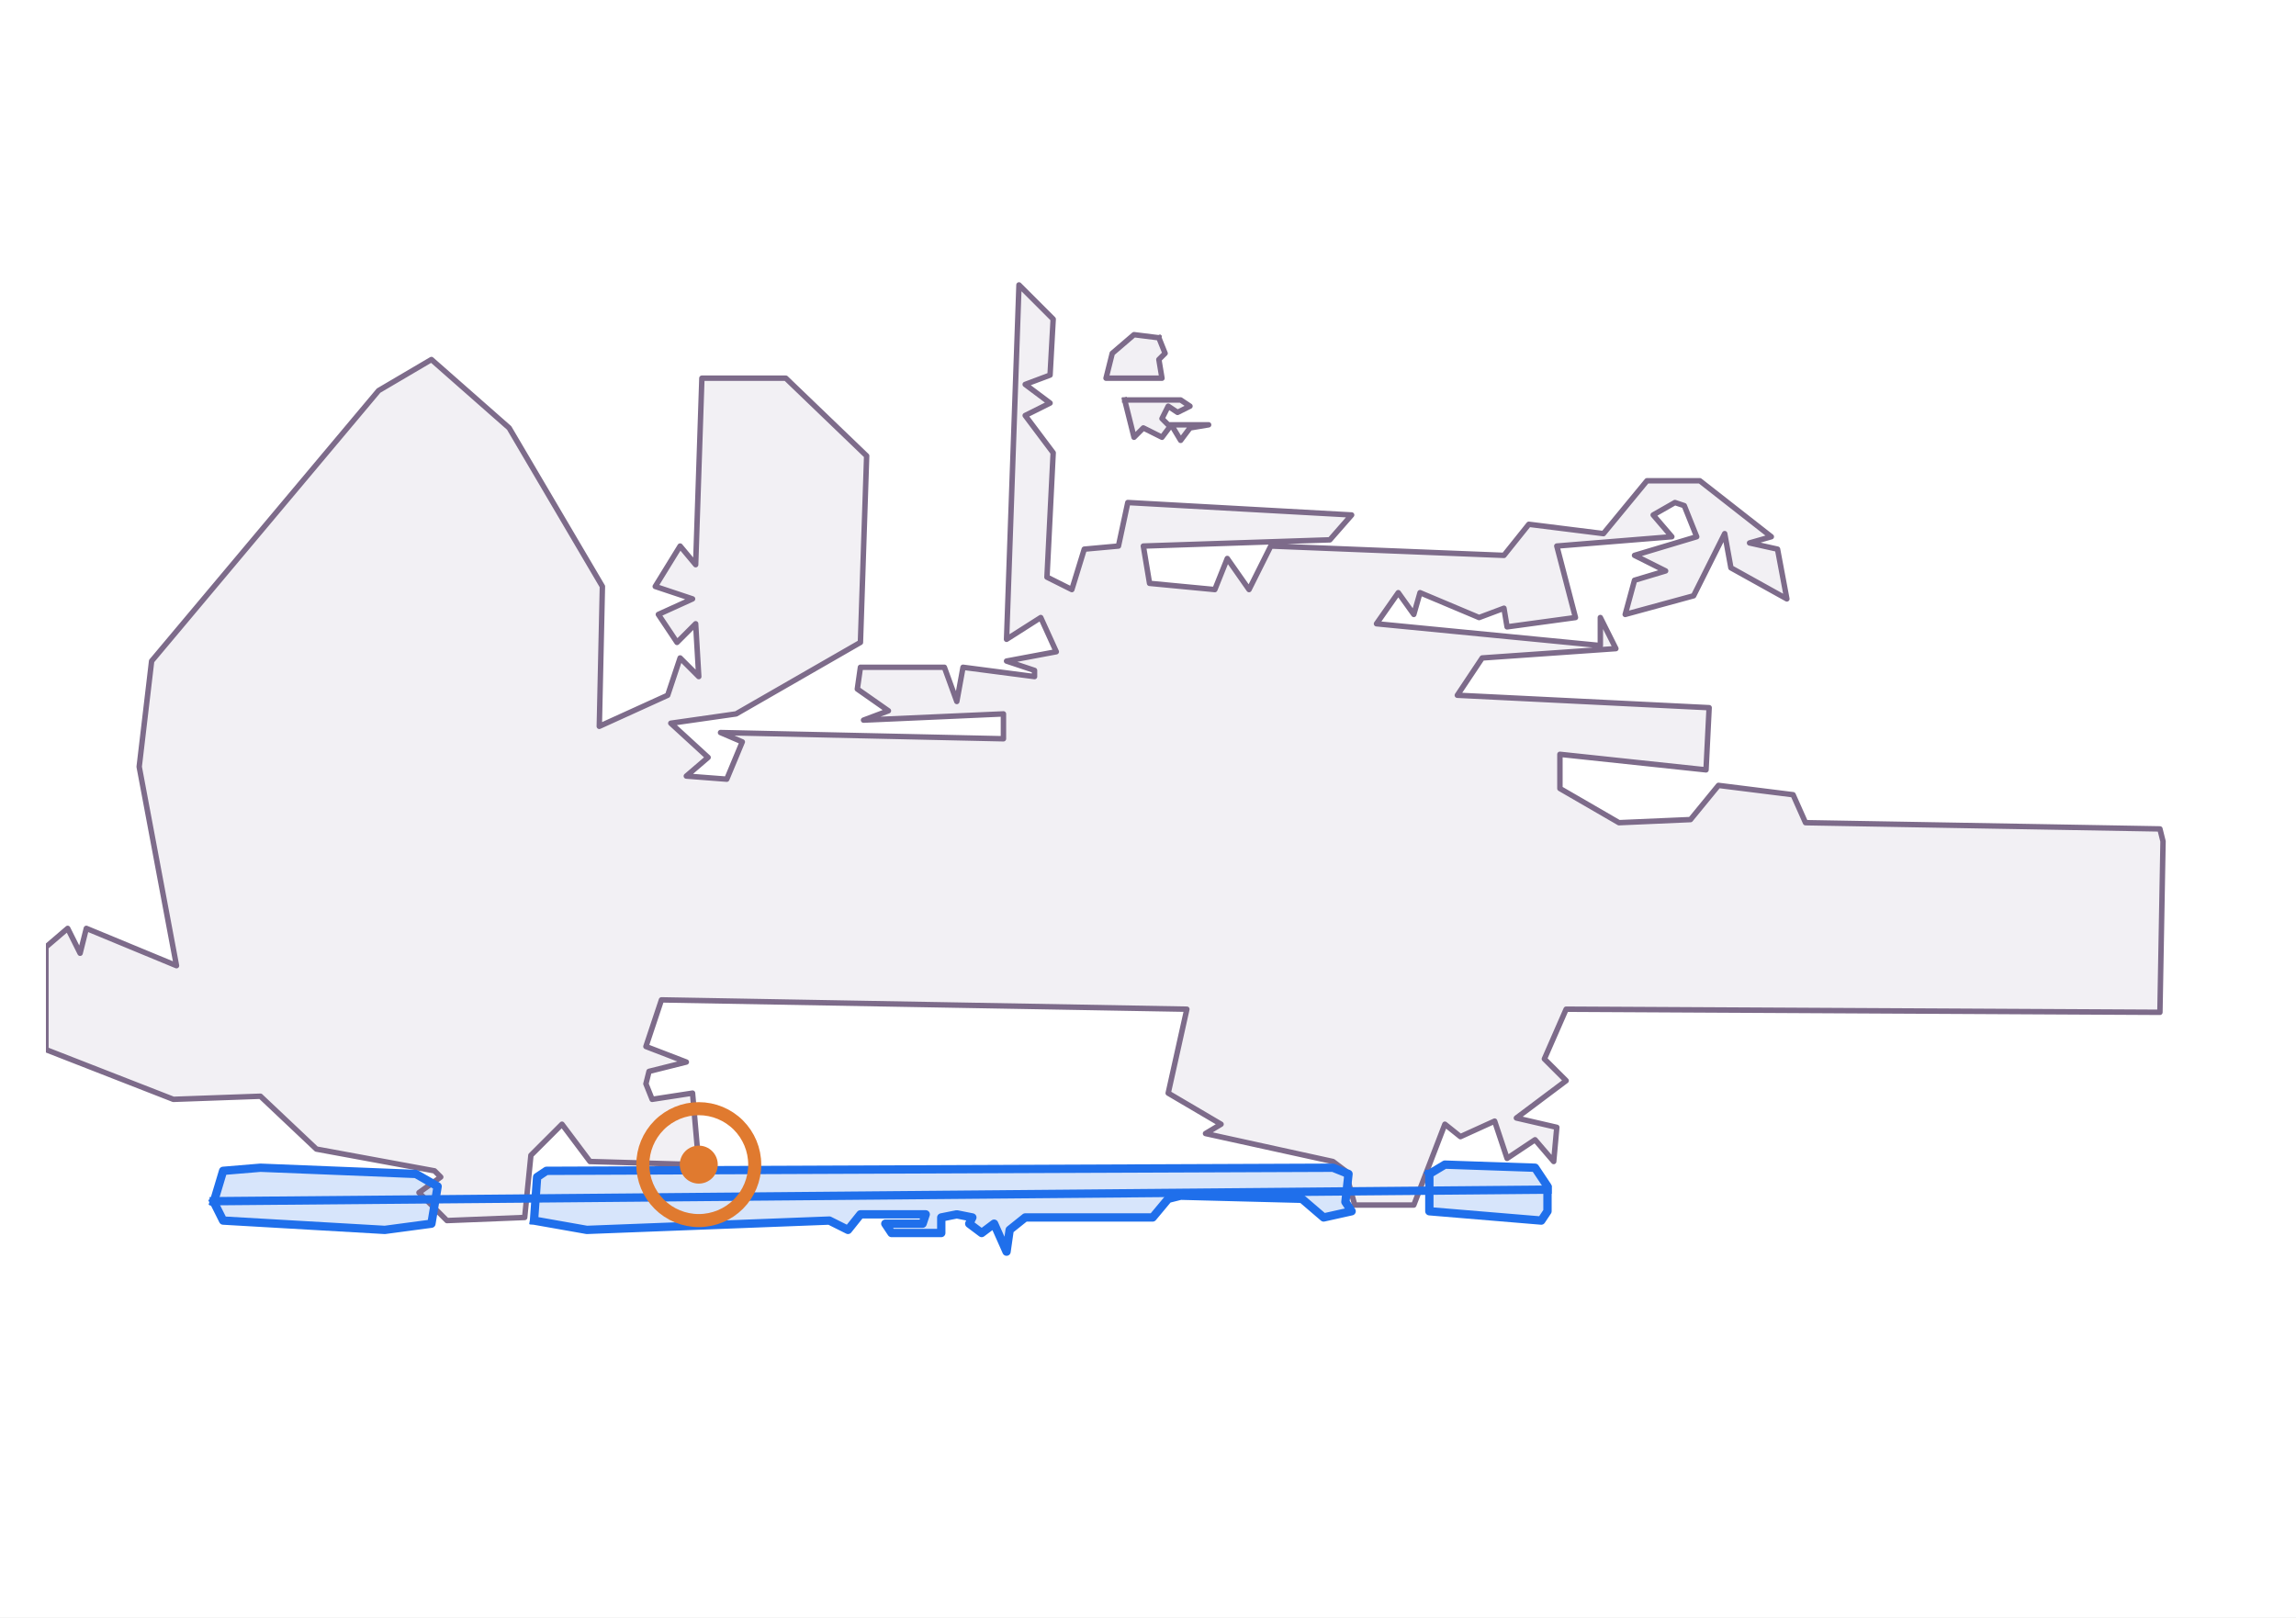
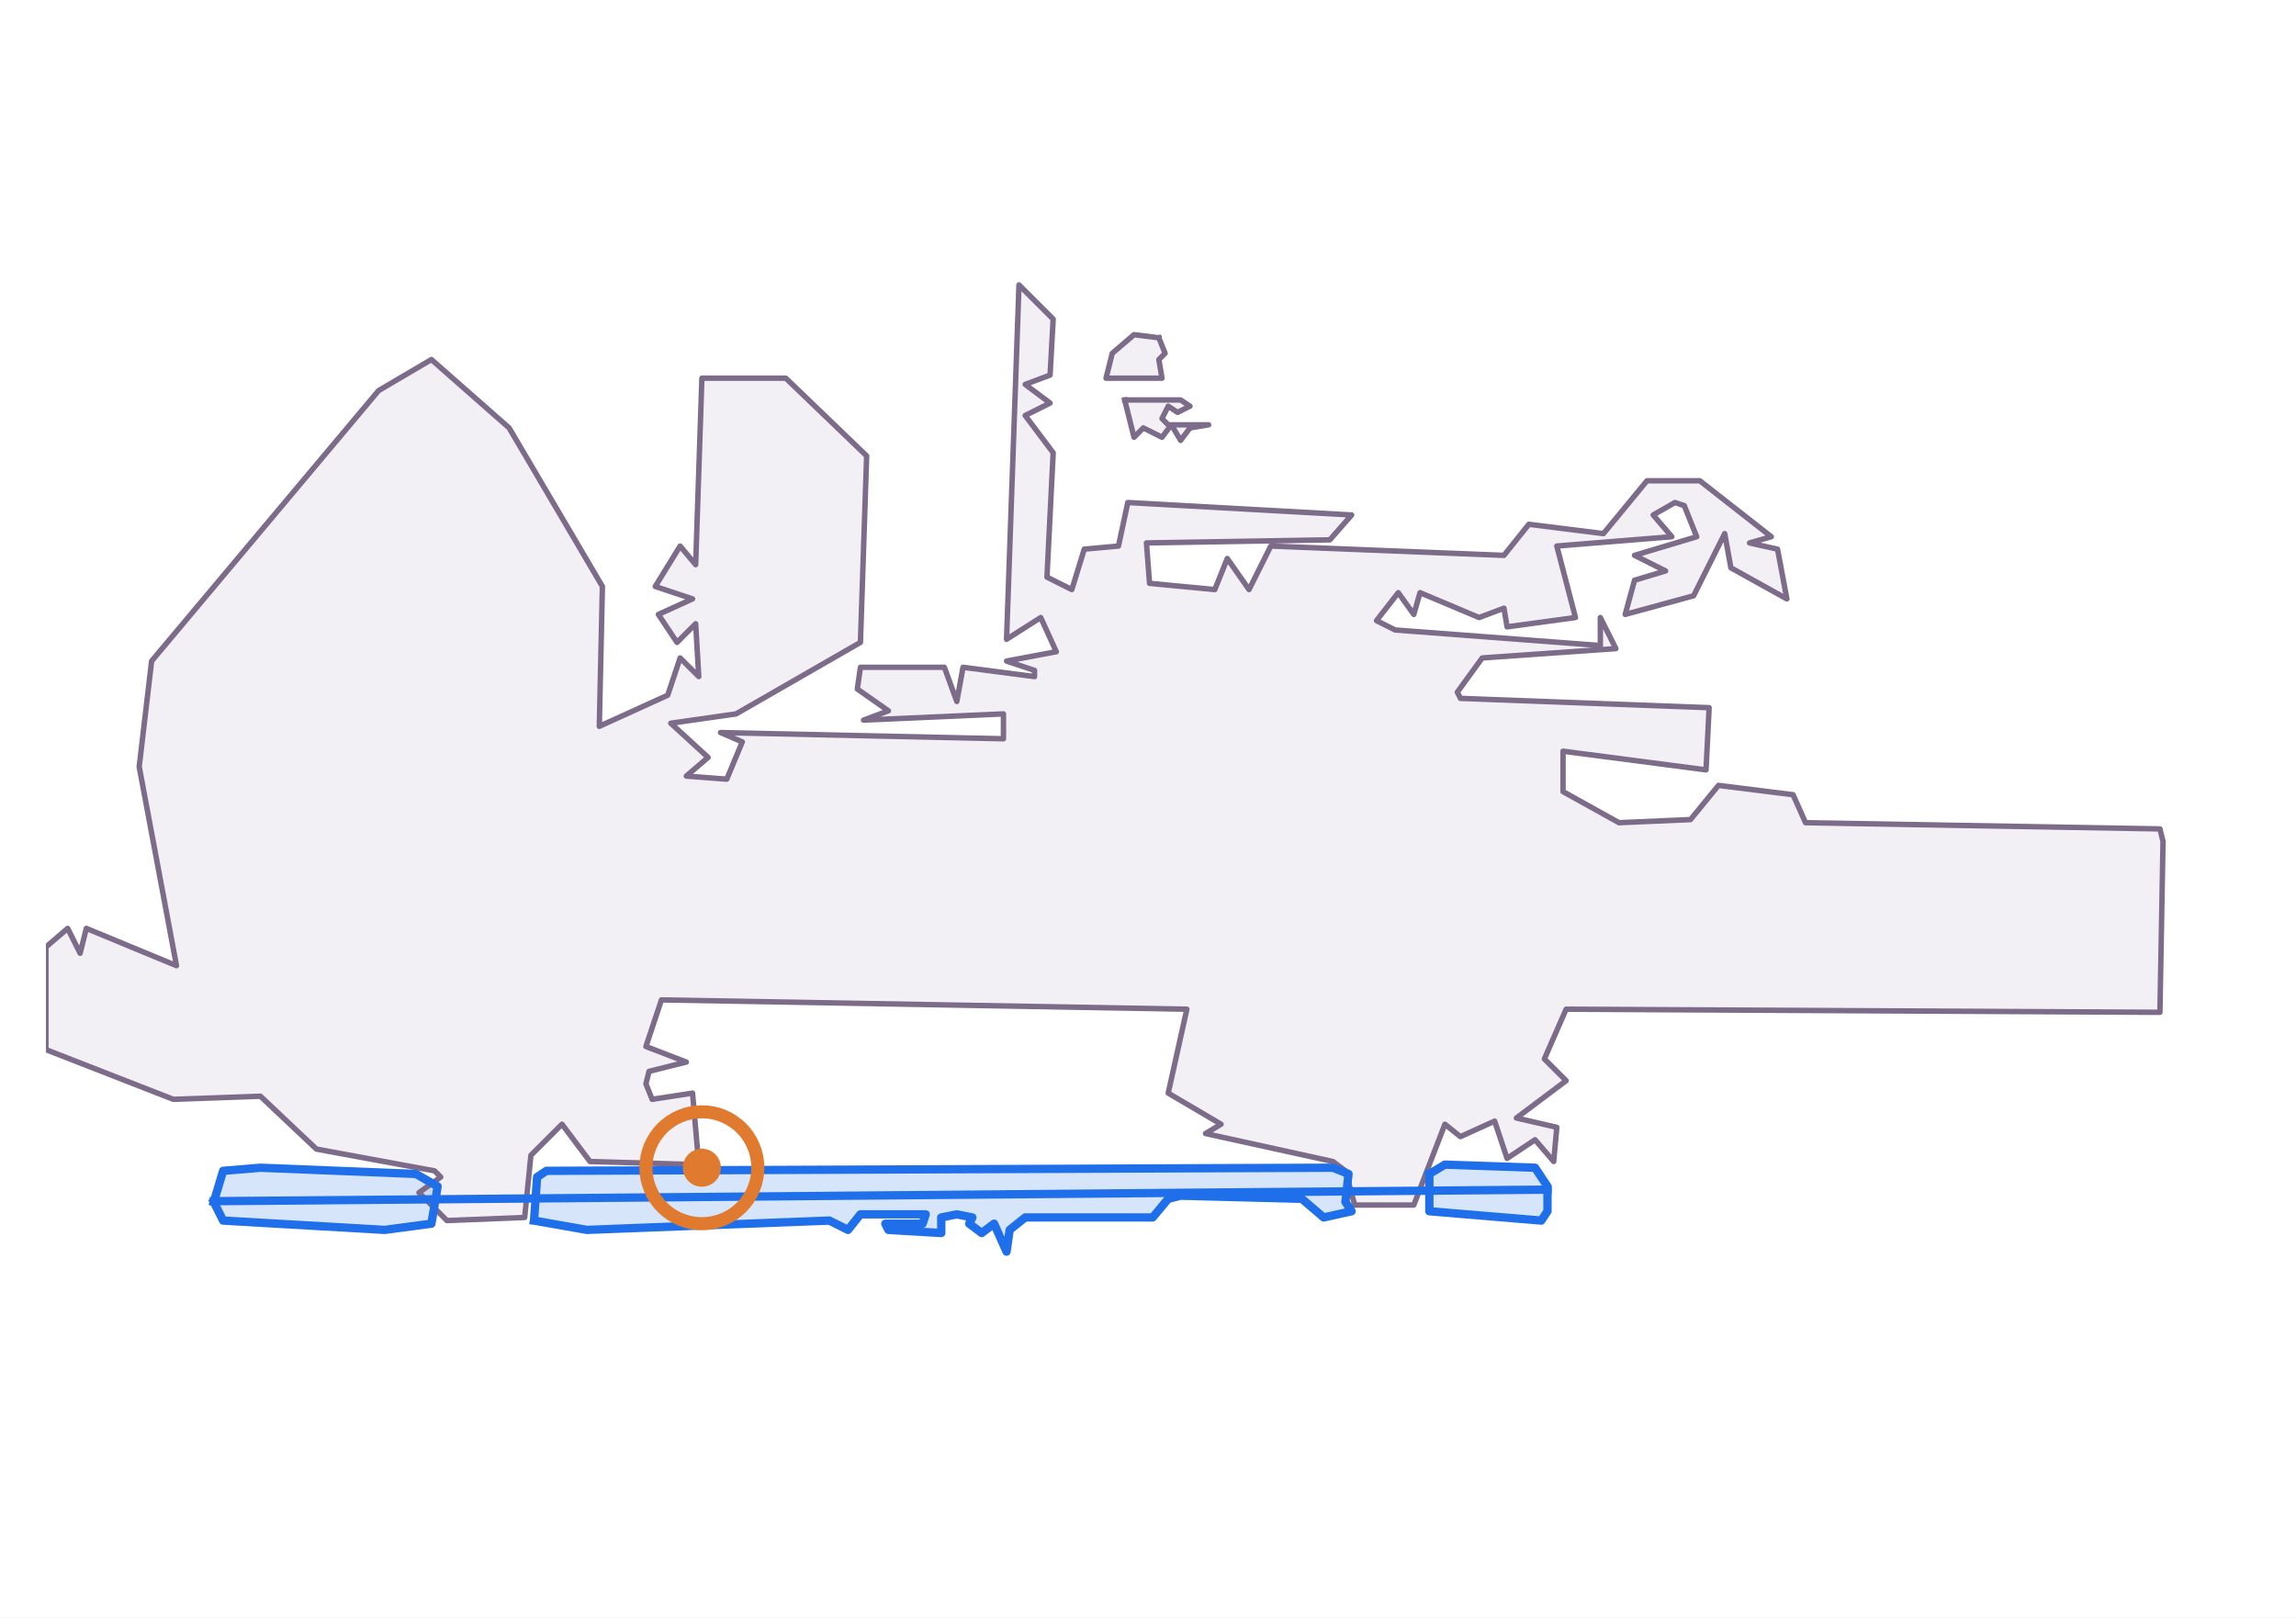
<svg xmlns="http://www.w3.org/2000/svg" xmlns:xlink="http://www.w3.org/1999/xlink" width="316.8pt" height="223.2pt" viewBox="0 0 316.8 223.2" version="1.1">
  <defs>
    <style type="text/css">*{stroke-linejoin: round; stroke-linecap: butt}</style>
  </defs>
  <g id="figure_1">
    <g id="patch_1">
      <path d="M 0 223.2  L 316.8 223.2  L 316.8 0  L 0 0  z " style="fill: #ffffff" />
    </g>
    <g id="axes_1">
      <g id="patch_2">
-         <path d="M 155.183 55.193  L 156.47 60.34  L 157.757 59.053  L 160.33 60.34  L 161.617 58.624  L 162.904 60.769  L 164.191 59.053  L 166.765 58.624  L 161.188 58.624  L 160.33 57.766  L 161.188 56.051  L 162.475 56.908  L 164.191 56.051  L 162.904 55.193  z " clip-path="url(#p6ed8bcc88e)" style="fill: #7d6b8a; opacity: 0.1" />
+         <path d="M 155.183 55.193  L 156.47 60.34  L 157.757 59.053  L 160.33 60.34  L 161.617 58.624  L 162.904 60.769  L 164.191 59.053  L 166.765 58.624  L 161.188 58.624  L 160.33 57.766  L 161.188 56.051  L 162.475 56.908  L 164.191 56.051  L 162.904 55.193  z " clip-path="url(#p77a74fce5b)" style="fill: #7d6b8a; opacity: 0.1" />
      </g>
      <g id="patch_3">
-         <path d="M 159.901 46.614  L 156.47 46.185  L 153.467 48.758  L 152.609 52.19  L 160.33 52.19  L 159.901 49.616  L 160.759 48.758  z " clip-path="url(#p6ed8bcc88e)" style="fill: #7d6b8a; opacity: 0.1" />
+         <path d="M 159.901 46.614  L 156.47 46.185  L 153.467 48.758  L 152.609 52.19  L 160.33 52.19  L 159.901 49.616  L 160.759 48.758  z " clip-path="url(#p77a74fce5b)" style="fill: #7d6b8a; opacity: 0.1" />
      </g>
      <g id="patch_4">
-         <path d="M 6.336 130.688  L 6.336 144.844  L 23.923 151.707  L 35.934 151.278  L 43.655 158.57  L 59.955 161.573  L 60.813 162.431  L 57.81 164.576  L 61.671 168.436  L 72.395 168.007  L 73.253 159.428  L 77.542 155.139  L 81.403 160.286  L 96.416 160.715  L 95.558 150.849  L 89.982 151.707  L 89.124 149.562  L 89.553 147.847  L 94.7 146.56  L 89.124 144.415  L 91.269 137.981  L 163.762 139.267  L 161.188 150.849  L 168.48 155.139  L 166.336 156.426  L 183.923 160.286  L 185.639 161.573  L 186.925 166.292  L 195.076 166.292  L 199.365 155.139  L 201.51 156.855  L 206.228 154.71  L 207.944 159.857  L 211.805 157.284  L 214.378 160.286  L 214.807 155.568  L 209.231 154.281  L 216.094 149.133  L 213.092 146.131  L 216.094 139.267  L 298.024 139.696  L 298.453 116.104  L 298.024 114.388  L 249.124 113.53  L 247.408 109.67  L 237.113 108.383  L 233.252 113.101  L 223.386 113.53  L 215.236 108.812  L 215.236 104.093  L 235.397 106.238  L 235.826 97.659  L 201.081 95.943  L 204.512 90.796  L 222.957 89.509  L 220.813 85.219  L 220.813 89.08  L 189.928 86.077  L 192.931 81.788  L 195.076 84.79  L 195.933 81.788  L 204.084 85.219  L 207.515 83.933  L 207.944 86.506  L 217.381 85.219  L 214.807 75.353  L 230.679 74.067  L 228.105 71.064  L 231.108 69.348  L 232.394 69.777  L 234.11 74.067  L 225.531 76.64  L 229.821 78.785  L 225.531 80.072  L 224.244 84.79  L 233.681 82.217  L 237.971 73.638  L 238.829 78.356  L 246.55 82.646  L 245.263 75.782  L 241.402 74.924  L 244.405 74.067  L 234.539 66.345  L 227.247 66.345  L 221.242 73.638  L 210.947 72.351  L 207.515 76.64  L 175.344 75.353  L 172.341 81.359  L 169.338 77.069  L 167.622 81.359  L 158.614 80.501  L 157.757 75.353  L 183.494 74.496  L 186.496 71.064  L 155.612 69.348  L 154.325 75.353  L 149.606 75.782  L 147.891 81.359  L 144.459 79.643  L 145.317 62.485  L 141.456 57.337  L 144.888 55.622  L 141.456 53.048  L 144.888 51.761  L 145.317 44.04  L 140.598 39.321  L 138.883 88.222  L 143.601 85.219  L 145.746 89.938  L 138.883 91.225  L 142.743 92.512  L 142.743 93.369  L 132.877 92.083  L 132.019 96.801  L 130.304 92.083  L 118.722 92.083  L 118.293 95.085  L 122.582 98.088  L 119.151 99.375  L 138.454 98.517  L 138.454 101.949  L 99.419 101.091  L 102.422 102.378  L 100.277 107.525  L 94.7 107.096  L 97.703 104.522  L 92.556 99.804  L 101.564 98.517  L 118.722 88.651  L 119.58 62.914  L 108.427 52.19  L 96.845 52.19  L 95.987 77.927  L 93.843 75.353  L 90.411 80.93  L 95.558 82.646  L 90.84 84.79  L 93.414 88.651  L 95.987 86.077  L 96.416 93.369  L 93.843 90.796  L 92.127 95.943  L 82.69 100.233  L 83.119 80.93  L 70.25 59.053  L 59.526 49.616  L 52.234 53.906  L 20.92 91.225  L 19.205 105.809  L 24.352 133.262  L 11.912 128.115  L 11.054 131.546  L 9.339 128.115  z " clip-path="url(#p6ed8bcc88e)" style="fill: #7d6b8a; opacity: 0.1" />
+         <path d="M 6.336 130.688  L 6.336 144.844  L 23.923 151.707  L 35.934 151.278  L 43.655 158.57  L 59.955 161.573  L 60.813 162.431  L 57.81 164.576  L 61.671 168.436  L 72.395 168.007  L 73.253 159.428  L 77.542 155.139  L 81.403 160.286  L 96.416 160.715  L 95.558 150.849  L 89.982 151.707  L 89.124 149.562  L 89.553 147.847  L 94.7 146.56  L 89.124 144.415  L 91.269 137.981  L 163.762 139.267  L 161.188 150.849  L 168.48 155.139  L 166.336 156.426  L 183.923 160.286  L 185.639 161.573  L 186.925 166.292  L 195.076 166.292  L 199.365 155.139  L 201.51 156.855  L 206.228 154.71  L 207.944 159.857  L 211.805 157.284  L 214.378 160.286  L 214.807 155.568  L 209.231 154.281  L 216.094 149.133  L 213.092 146.131  L 216.094 139.267  L 298.024 139.696  L 298.453 116.104  L 298.024 114.388  L 249.124 113.53  L 247.408 109.67  L 237.113 108.383  L 233.252 113.101  L 223.386 113.53  L 215.665 109.241  L 215.665 103.664  L 235.397 106.238  L 235.826 97.659  L 201.51 96.372  L 201.081 95.514  L 204.512 90.796  L 222.957 89.509  L 220.813 85.219  L 220.813 89.08  L 192.502 86.935  L 189.928 85.648  L 192.931 81.788  L 195.076 84.79  L 195.933 81.788  L 204.084 85.219  L 207.515 83.933  L 207.944 86.506  L 217.381 85.219  L 214.807 75.353  L 230.679 74.067  L 228.105 71.064  L 231.108 69.348  L 232.394 69.777  L 234.11 74.067  L 225.531 76.64  L 229.821 78.785  L 225.531 80.072  L 224.244 84.79  L 233.681 82.217  L 237.971 73.638  L 238.829 78.356  L 246.55 82.646  L 245.263 75.782  L 241.402 74.924  L 244.405 74.067  L 234.539 66.345  L 227.247 66.345  L 221.242 73.638  L 210.947 72.351  L 207.515 76.64  L 175.344 75.353  L 172.341 81.359  L 169.338 77.069  L 167.622 81.359  L 158.614 80.501  L 158.186 74.924  L 183.494 74.496  L 186.496 71.064  L 155.612 69.348  L 154.325 75.353  L 149.606 75.782  L 147.891 81.359  L 144.459 79.643  L 145.317 62.485  L 141.456 57.337  L 144.888 55.622  L 141.456 53.048  L 144.888 51.761  L 145.317 44.04  L 140.598 39.321  L 138.883 88.222  L 143.601 85.219  L 145.746 89.938  L 138.883 91.225  L 142.743 92.512  L 142.743 93.369  L 132.877 92.083  L 132.019 96.801  L 130.304 92.083  L 118.722 92.083  L 118.293 95.085  L 122.582 98.088  L 119.151 99.375  L 138.454 98.517  L 138.454 101.949  L 99.419 101.091  L 102.422 102.378  L 100.277 107.525  L 94.7 107.096  L 97.703 104.522  L 92.556 99.804  L 101.564 98.517  L 118.722 88.651  L 119.58 62.914  L 108.427 52.19  L 96.845 52.19  L 95.987 77.927  L 93.843 75.353  L 90.411 80.93  L 95.558 82.646  L 90.84 84.79  L 93.414 88.651  L 95.987 86.077  L 96.416 93.369  L 93.843 90.796  L 92.127 95.943  L 82.69 100.233  L 83.119 80.93  L 70.25 59.053  L 59.526 49.616  L 52.234 53.906  L 20.92 91.225  L 19.205 105.809  L 24.352 133.262  L 11.912 128.115  L 11.054 131.546  L 9.339 128.115  z " clip-path="url(#p77a74fce5b)" style="fill: #7d6b8a; opacity: 0.1" />
      </g>
      <g id="patch_5">
-         <path d="M 73.682 168.436  L 80.974 169.723  L 114.432 168.436  L 117.006 169.723  L 118.722 167.578  L 127.73 167.578  L 127.301 168.865  L 122.153 168.865  L 123.011 170.152  L 129.875 170.152  L 129.875 168.007  L 132.019 167.578  L 134.164 168.007  L 133.735 168.865  L 135.451 170.152  L 137.167 168.865  L 138.883 172.726  L 139.312 169.723  L 141.456 168.007  L 159.043 168.007  L 161.188 165.434  L 162.904 165.005  L 179.633 165.434  L 182.636 168.007  L 186.496 167.149  L 185.639 165.863  L 186.067 162.002  L 183.923 161.144  L 75.398 161.573  L 74.111 162.431  z " clip-path="url(#p6ed8bcc88e)" style="fill: #1f6feb; opacity: 0.18" />
+         <path d="M 73.682 168.436  L 80.974 169.723  L 114.432 168.436  L 117.006 169.723  L 118.722 167.578  L 127.73 167.578  L 127.301 168.865  L 122.153 168.865  L 122.582 169.723  L 129.875 170.152  L 129.875 168.007  L 132.019 167.578  L 134.164 168.007  L 133.735 168.865  L 135.451 170.152  L 137.167 168.865  L 138.883 172.726  L 139.312 169.723  L 141.456 168.007  L 159.043 168.007  L 161.188 165.434  L 162.904 165.005  L 179.633 165.434  L 182.636 168.007  L 186.496 167.149  L 185.639 165.863  L 186.067 162.002  L 183.923 161.144  L 75.398 161.573  L 74.111 162.431  z " clip-path="url(#p77a74fce5b)" style="fill: #1f6feb; opacity: 0.18" />
      </g>
      <g id="patch_6">
-         <path d="M 29.499 165.863  L 30.786 168.436  L 53.092 169.723  L 59.526 168.865  L 60.384 163.718  L 57.381 162.002  L 35.934 161.144  L 30.786 161.573  z " clip-path="url(#p6ed8bcc88e)" style="fill: #1f6feb; opacity: 0.18" />
+         <path d="M 29.499 165.863  L 30.786 168.436  L 53.092 169.723  L 59.526 168.865  L 60.384 163.718  L 57.381 162.002  L 35.934 161.144  L 30.786 161.573  z " clip-path="url(#p77a74fce5b)" style="fill: #1f6feb; opacity: 0.18" />
      </g>
      <g id="patch_7">
-         <path d="M 197.22 162.002  L 197.22 167.149  L 212.663 168.436  L 213.521 167.149  L 213.521 163.718  L 211.805 161.144  L 199.365 160.715  z " clip-path="url(#p6ed8bcc88e)" style="fill: #1f6feb; opacity: 0.18" />
+         <path d="M 197.22 162.002  L 197.22 167.149  L 212.663 168.436  L 213.521 167.149  L 213.521 163.718  L 211.805 161.144  L 199.365 160.715  z " clip-path="url(#p77a74fce5b)" style="fill: #1f6feb; opacity: 0.18" />
      </g>
      <g id="line2d_1">
-         <path d="M 155.183 55.193  L 156.47 60.34  L 157.757 59.053  L 160.33 60.34  L 161.617 58.624  L 162.904 60.769  L 164.191 59.053  L 166.765 58.624  L 161.188 58.624  L 160.33 57.766  L 161.188 56.051  L 162.475 56.908  L 164.191 56.051  L 162.904 55.193  L 155.183 55.193  " clip-path="url(#p6ed8bcc88e)" style="fill: none; stroke: #7d6b8a; stroke-width: 0.75; stroke-linecap: square" />
+         <path d="M 155.183 55.193  L 156.47 60.34  L 157.757 59.053  L 160.33 60.34  L 161.617 58.624  L 162.904 60.769  L 164.191 59.053  L 166.765 58.624  L 161.188 58.624  L 160.33 57.766  L 161.188 56.051  L 162.475 56.908  L 164.191 56.051  L 162.904 55.193  L 155.183 55.193  " clip-path="url(#p77a74fce5b)" style="fill: none; stroke: #7d6b8a; stroke-width: 0.75; stroke-linecap: square" />
      </g>
      <g id="line2d_2">
-         <path d="M 159.901 46.614  L 156.47 46.185  L 153.467 48.758  L 152.609 52.19  L 160.33 52.19  L 159.901 49.616  L 160.759 48.758  L 159.901 46.614  " clip-path="url(#p6ed8bcc88e)" style="fill: none; stroke: #7d6b8a; stroke-width: 0.75; stroke-linecap: square" />
+         <path d="M 159.901 46.614  L 156.47 46.185  L 153.467 48.758  L 152.609 52.19  L 160.33 52.19  L 159.901 49.616  L 160.759 48.758  L 159.901 46.614  " clip-path="url(#p77a74fce5b)" style="fill: none; stroke: #7d6b8a; stroke-width: 0.75; stroke-linecap: square" />
      </g>
      <g id="line2d_3">
-         <path d="M 6.336 130.688  L 6.336 144.844  L 23.923 151.707  L 35.934 151.278  L 43.655 158.57  L 59.955 161.573  L 60.813 162.431  L 57.81 164.576  L 61.671 168.436  L 72.395 168.007  L 73.253 159.428  L 77.542 155.139  L 81.403 160.286  L 96.416 160.715  L 95.558 150.849  L 89.982 151.707  L 89.124 149.562  L 89.553 147.847  L 94.7 146.56  L 89.124 144.415  L 91.269 137.981  L 163.762 139.267  L 161.188 150.849  L 168.48 155.139  L 166.336 156.426  L 183.923 160.286  L 185.639 161.573  L 186.925 166.292  L 195.076 166.292  L 199.365 155.139  L 201.51 156.855  L 206.228 154.71  L 207.944 159.857  L 211.805 157.284  L 214.378 160.286  L 214.807 155.568  L 209.231 154.281  L 216.094 149.133  L 213.092 146.131  L 216.094 139.267  L 298.024 139.696  L 298.453 116.104  L 298.024 114.388  L 249.124 113.53  L 247.408 109.67  L 237.113 108.383  L 233.252 113.101  L 223.386 113.53  L 215.236 108.812  L 215.236 104.093  L 235.397 106.238  L 235.826 97.659  L 201.081 95.943  L 204.512 90.796  L 222.957 89.509  L 220.813 85.219  L 220.813 89.08  L 189.928 86.077  L 192.931 81.788  L 195.076 84.79  L 195.933 81.788  L 204.084 85.219  L 207.515 83.933  L 207.944 86.506  L 217.381 85.219  L 214.807 75.353  L 230.679 74.067  L 228.105 71.064  L 231.108 69.348  L 232.394 69.777  L 234.11 74.067  L 225.531 76.64  L 229.821 78.785  L 225.531 80.072  L 224.244 84.79  L 233.681 82.217  L 237.971 73.638  L 238.829 78.356  L 246.55 82.646  L 245.263 75.782  L 241.402 74.924  L 244.405 74.067  L 234.539 66.345  L 227.247 66.345  L 221.242 73.638  L 210.947 72.351  L 207.515 76.64  L 175.344 75.353  L 172.341 81.359  L 169.338 77.069  L 167.622 81.359  L 158.614 80.501  L 157.757 75.353  L 183.494 74.496  L 186.496 71.064  L 155.612 69.348  L 154.325 75.353  L 149.606 75.782  L 147.891 81.359  L 144.459 79.643  L 145.317 62.485  L 141.456 57.337  L 144.888 55.622  L 141.456 53.048  L 144.888 51.761  L 145.317 44.04  L 140.598 39.321  L 138.883 88.222  L 143.601 85.219  L 145.746 89.938  L 138.883 91.225  L 142.743 92.512  L 142.743 93.369  L 132.877 92.083  L 132.019 96.801  L 130.304 92.083  L 118.722 92.083  L 118.293 95.085  L 122.582 98.088  L 119.151 99.375  L 138.454 98.517  L 138.454 101.949  L 99.419 101.091  L 102.422 102.378  L 100.277 107.525  L 94.7 107.096  L 97.703 104.522  L 92.556 99.804  L 101.564 98.517  L 118.722 88.651  L 119.58 62.914  L 108.427 52.19  L 96.845 52.19  L 95.987 77.927  L 93.843 75.353  L 90.411 80.93  L 95.558 82.646  L 90.84 84.79  L 93.414 88.651  L 95.987 86.077  L 96.416 93.369  L 93.843 90.796  L 92.127 95.943  L 82.69 100.233  L 83.119 80.93  L 70.25 59.053  L 59.526 49.616  L 52.234 53.906  L 20.92 91.225  L 19.205 105.809  L 24.352 133.262  L 11.912 128.115  L 11.054 131.546  L 9.339 128.115  L 6.336 130.688  L 6.336 130.688  " clip-path="url(#p6ed8bcc88e)" style="fill: none; stroke: #7d6b8a; stroke-width: 0.75; stroke-linecap: square" />
+         <path d="M 6.336 130.688  L 6.336 144.844  L 23.923 151.707  L 35.934 151.278  L 43.655 158.57  L 59.955 161.573  L 60.813 162.431  L 57.81 164.576  L 61.671 168.436  L 72.395 168.007  L 73.253 159.428  L 77.542 155.139  L 81.403 160.286  L 96.416 160.715  L 95.558 150.849  L 89.982 151.707  L 89.124 149.562  L 89.553 147.847  L 94.7 146.56  L 89.124 144.415  L 91.269 137.981  L 163.762 139.267  L 161.188 150.849  L 168.48 155.139  L 166.336 156.426  L 183.923 160.286  L 185.639 161.573  L 186.925 166.292  L 195.076 166.292  L 199.365 155.139  L 201.51 156.855  L 206.228 154.71  L 207.944 159.857  L 211.805 157.284  L 214.378 160.286  L 214.807 155.568  L 209.231 154.281  L 216.094 149.133  L 213.092 146.131  L 216.094 139.267  L 298.024 139.696  L 298.453 116.104  L 298.024 114.388  L 249.124 113.53  L 247.408 109.67  L 237.113 108.383  L 233.252 113.101  L 223.386 113.53  L 215.665 109.241  L 215.665 103.664  L 235.397 106.238  L 235.826 97.659  L 201.51 96.372  L 201.081 95.514  L 204.512 90.796  L 222.957 89.509  L 220.813 85.219  L 220.813 89.08  L 192.502 86.935  L 189.928 85.648  L 192.931 81.788  L 195.076 84.79  L 195.933 81.788  L 204.084 85.219  L 207.515 83.933  L 207.944 86.506  L 217.381 85.219  L 214.807 75.353  L 230.679 74.067  L 228.105 71.064  L 231.108 69.348  L 232.394 69.777  L 234.11 74.067  L 225.531 76.64  L 229.821 78.785  L 225.531 80.072  L 224.244 84.79  L 233.681 82.217  L 237.971 73.638  L 238.829 78.356  L 246.55 82.646  L 245.263 75.782  L 241.402 74.924  L 244.405 74.067  L 234.539 66.345  L 227.247 66.345  L 221.242 73.638  L 210.947 72.351  L 207.515 76.64  L 175.344 75.353  L 172.341 81.359  L 169.338 77.069  L 167.622 81.359  L 158.614 80.501  L 158.186 74.924  L 183.494 74.496  L 186.496 71.064  L 155.612 69.348  L 154.325 75.353  L 149.606 75.782  L 147.891 81.359  L 144.459 79.643  L 145.317 62.485  L 141.456 57.337  L 144.888 55.622  L 141.456 53.048  L 144.888 51.761  L 145.317 44.04  L 140.598 39.321  L 138.883 88.222  L 143.601 85.219  L 145.746 89.938  L 138.883 91.225  L 142.743 92.512  L 142.743 93.369  L 132.877 92.083  L 132.019 96.801  L 130.304 92.083  L 118.722 92.083  L 118.293 95.085  L 122.582 98.088  L 119.151 99.375  L 138.454 98.517  L 138.454 101.949  L 99.419 101.091  L 102.422 102.378  L 100.277 107.525  L 94.7 107.096  L 97.703 104.522  L 92.556 99.804  L 101.564 98.517  L 118.722 88.651  L 119.58 62.914  L 108.427 52.19  L 96.845 52.19  L 95.987 77.927  L 93.843 75.353  L 90.411 80.93  L 95.558 82.646  L 90.84 84.79  L 93.414 88.651  L 95.987 86.077  L 96.416 93.369  L 93.843 90.796  L 92.127 95.943  L 82.69 100.233  L 83.119 80.93  L 70.25 59.053  L 59.526 49.616  L 52.234 53.906  L 20.92 91.225  L 19.205 105.809  L 24.352 133.262  L 11.912 128.115  L 11.054 131.546  L 9.339 128.115  L 6.336 130.688  L 6.336 130.688  " clip-path="url(#p77a74fce5b)" style="fill: none; stroke: #7d6b8a; stroke-width: 0.75; stroke-linecap: square" />
      </g>
      <g id="line2d_4">
-         <path d="M 73.682 168.436  L 80.974 169.723  L 114.432 168.436  L 117.006 169.723  L 118.722 167.578  L 127.73 167.578  L 127.301 168.865  L 122.153 168.865  L 123.011 170.152  L 129.875 170.152  L 129.875 168.007  L 132.019 167.578  L 134.164 168.007  L 133.735 168.865  L 135.451 170.152  L 137.167 168.865  L 138.883 172.726  L 139.312 169.723  L 141.456 168.007  L 159.043 168.007  L 161.188 165.434  L 162.904 165.005  L 179.633 165.434  L 182.636 168.007  L 186.496 167.149  L 185.639 165.863  L 186.067 162.002  L 183.923 161.144  L 75.398 161.573  L 74.111 162.431  L 73.682 168.436  " clip-path="url(#p6ed8bcc88e)" style="fill: none; stroke: #1f6feb; stroke-width: 1.15; stroke-linecap: square" />
+         <path d="M 73.682 168.436  L 80.974 169.723  L 114.432 168.436  L 117.006 169.723  L 118.722 167.578  L 127.73 167.578  L 127.301 168.865  L 122.153 168.865  L 122.582 169.723  L 129.875 170.152  L 129.875 168.007  L 132.019 167.578  L 134.164 168.007  L 133.735 168.865  L 135.451 170.152  L 137.167 168.865  L 138.883 172.726  L 139.312 169.723  L 141.456 168.007  L 159.043 168.007  L 161.188 165.434  L 162.904 165.005  L 179.633 165.434  L 182.636 168.007  L 186.496 167.149  L 185.639 165.863  L 186.067 162.002  L 183.923 161.144  L 75.398 161.573  L 74.111 162.431  L 73.682 168.436  " clip-path="url(#p77a74fce5b)" style="fill: none; stroke: #1f6feb; stroke-width: 1.15; stroke-linecap: square" />
      </g>
      <g id="line2d_5">
-         <path d="M 29.499 165.863  L 30.786 168.436  L 53.092 169.723  L 59.526 168.865  L 60.384 163.718  L 57.381 162.002  L 35.934 161.144  L 30.786 161.573  L 29.499 165.863  " clip-path="url(#p6ed8bcc88e)" style="fill: none; stroke: #1f6feb; stroke-width: 1.15; stroke-linecap: square" />
+         <path d="M 29.499 165.863  L 30.786 168.436  L 53.092 169.723  L 59.526 168.865  L 60.384 163.718  L 57.381 162.002  L 35.934 161.144  L 30.786 161.573  L 29.499 165.863  " clip-path="url(#p77a74fce5b)" style="fill: none; stroke: #1f6feb; stroke-width: 1.15; stroke-linecap: square" />
      </g>
      <g id="line2d_6">
-         <path d="M 197.22 162.002  L 197.22 167.149  L 212.663 168.436  L 213.521 167.149  L 213.521 163.718  L 211.805 161.144  L 199.365 160.715  L 197.22 162.002  " clip-path="url(#p6ed8bcc88e)" style="fill: none; stroke: #1f6feb; stroke-width: 1.15; stroke-linecap: square" />
+         <path d="M 197.22 162.002  L 197.22 167.149  L 212.663 168.436  L 213.521 167.149  L 213.521 163.718  L 211.805 161.144  L 199.365 160.715  L 197.22 162.002  " clip-path="url(#p77a74fce5b)" style="fill: none; stroke: #1f6feb; stroke-width: 1.15; stroke-linecap: square" />
      </g>
      <g id="line2d_7">
-         <path d="M 29.495 165.762  L 213.524 164.165  " clip-path="url(#p6ed8bcc88e)" style="fill: none; stroke: #1f6feb; stroke-width: 1.15; stroke-linecap: square" />
+         <path d="M 29.495 165.762  L 213.524 164.165  " clip-path="url(#p77a74fce5b)" style="fill: none; stroke: #1f6feb; stroke-width: 1.15; stroke-linecap: square" />
      </g>
      <g id="PathCollection_1">
        <defs>
-           <path id="mbd3b0eeadc" d="M 0 2.121  C 0.563 2.121 1.102 1.898 1.5 1.5  C 1.898 1.102 2.121 0.563 2.121 0  C 2.121 -0.563 1.898 -1.102 1.5 -1.5  C 1.102 -1.898 0.563 -2.121 0 -2.121  C -0.563 -2.121 -1.102 -1.898 -1.5 -1.5  C -1.898 -1.102 -2.121 -0.563 -2.121 0  C -2.121 0.563 -1.898 1.102 -1.5 1.5  C -1.102 1.898 -0.563 2.121 0 2.121  z " style="stroke: #e07a2f" />
+           <path id="m60b588fdb8" d="M 0 2.121  C 0.563 2.121 1.102 1.898 1.5 1.5  C 1.898 1.102 2.121 0.563 2.121 0  C 2.121 -0.563 1.898 -1.102 1.5 -1.5  C 1.102 -1.898 0.563 -2.121 0 -2.121  C -0.563 -2.121 -1.102 -1.898 -1.5 -1.5  C -1.898 -1.102 -2.121 -0.563 -2.121 0  C -2.121 0.563 -1.898 1.102 -1.5 1.5  C -1.102 1.898 -0.563 2.121 0 2.121  z " style="stroke: #e07a2f" />
        </defs>
-         <g clip-path="url(#p6ed8bcc88e)">
-           <use xlink:href="#mbd3b0eeadc" x="96.416" y="160.715" style="fill: #e07a2f; stroke: #e07a2f" />
+         <g clip-path="url(#p77a74fce5b)">
+           <use xlink:href="#m60b588fdb8" x="96.845" y="161.144" style="fill: #e07a2f; stroke: #e07a2f" />
        </g>
      </g>
      <g id="patch_8">
-         <path d="M 96.416 152.994  C 98.464 152.994 100.428 153.808 101.876 155.255  C 103.324 156.703 104.137 158.667 104.137 160.715  C 104.137 162.763 103.324 164.727 101.876 166.175  C 100.428 167.623 98.464 168.436 96.416 168.436  C 94.369 168.436 92.404 167.623 90.957 166.175  C 89.509 164.727 88.695 162.763 88.695 160.715  C 88.695 158.667 89.509 156.703 90.957 155.255  C 92.404 153.808 94.369 152.994 96.416 152.994  L 96.416 152.994  z " clip-path="url(#p6ed8bcc88e)" style="fill: none; stroke: #e07a2f; stroke-width: 1.8; stroke-linejoin: miter" />
+         <path d="M 96.845 153.423  C 98.893 153.423 100.857 154.237 102.305 155.684  C 103.753 157.132 104.566 159.096 104.566 161.144  C 104.566 163.192 103.753 165.156 102.305 166.604  C 100.857 168.052 98.893 168.865 96.845 168.865  C 94.798 168.865 92.833 168.052 91.385 166.604  C 89.938 165.156 89.124 163.192 89.124 161.144  C 89.124 159.096 89.938 157.132 91.385 155.684  C 92.833 154.237 94.798 153.423 96.845 153.423  L 96.845 153.423  z " clip-path="url(#p77a74fce5b)" style="fill: none; stroke: #e07a2f; stroke-width: 1.8; stroke-linejoin: miter" />
      </g>
    </g>
  </g>
  <defs>
-     <clipPath id="p6ed8bcc88e">
+     <clipPath id="p77a74fce5b">
      <rect x="6.336" y="38.463" width="304.128" height="146.273" />
    </clipPath>
  </defs>
</svg>
